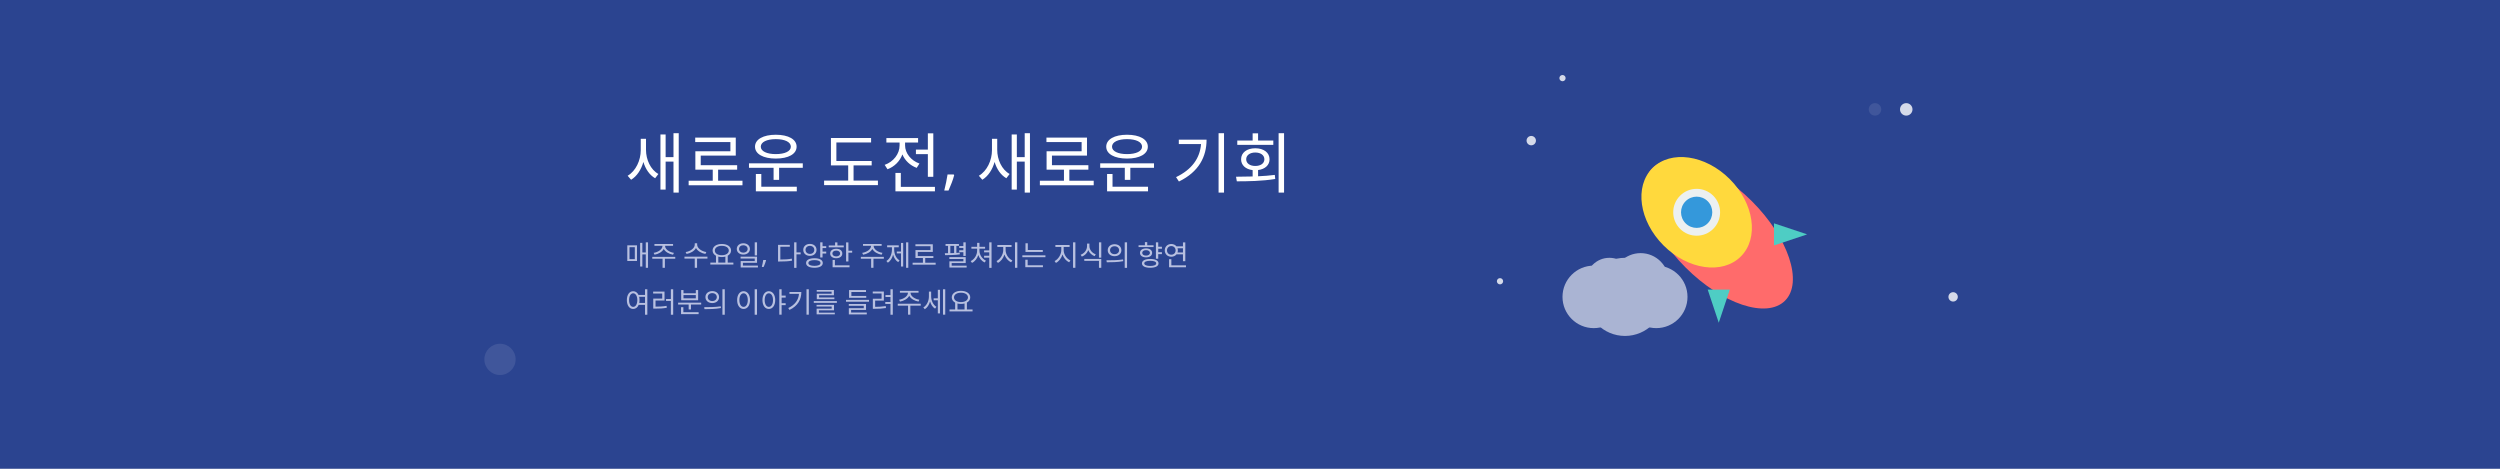
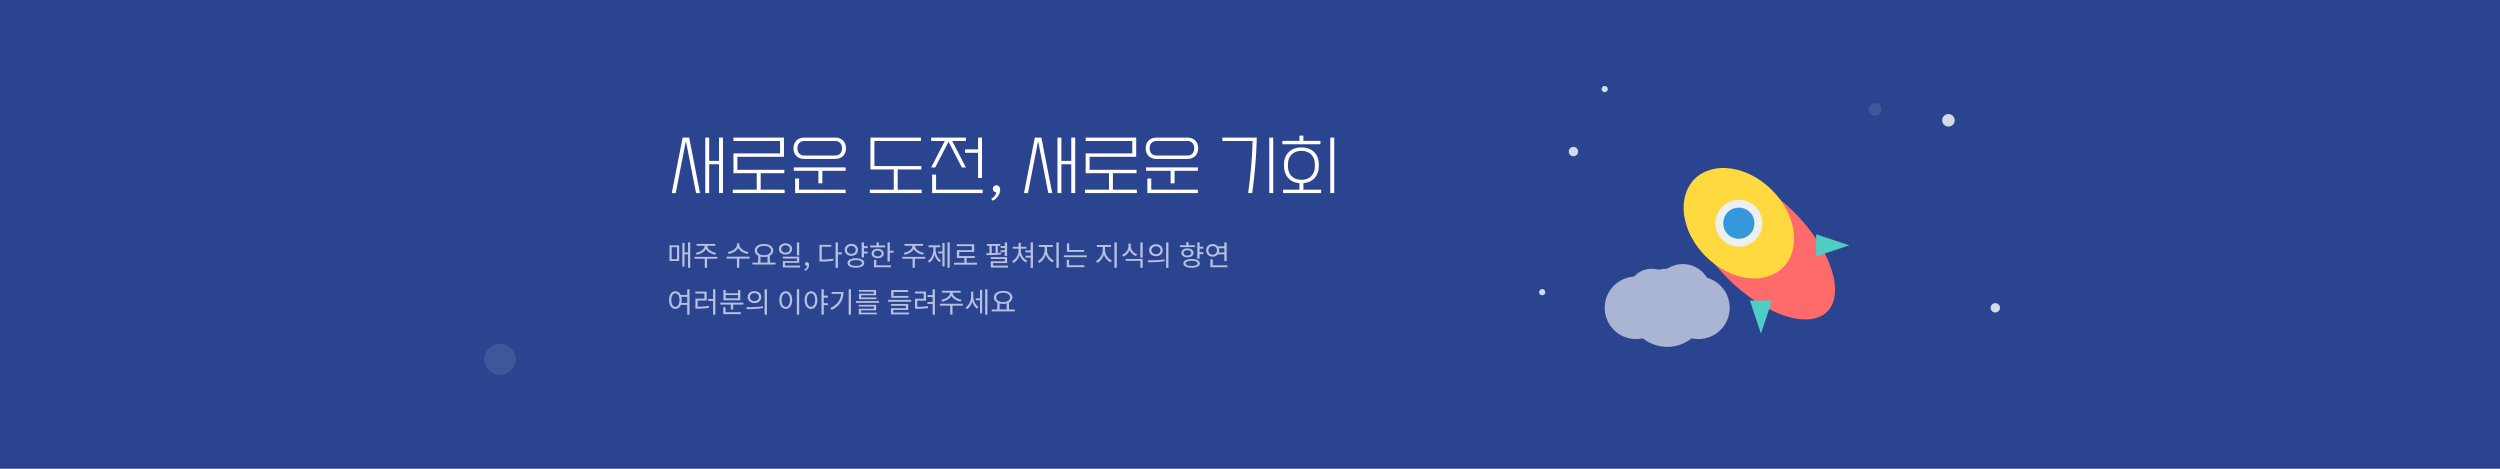
- <svg xmlns="http://www.w3.org/2000/svg" viewBox="0 0 1600 300" style="width:100%; height:auto; display:block;">
-   <rect width="1600" height="300" fill="#2b4490" />
-   <circle cx="1200" cy="70" r="4" fill="rgba(255,255,255,0.1)" />
-   <circle cx="320" cy="230" r="10" fill="rgba(255,255,255,0.1)" />
-   <text x="400" y="120" font-family="Noto Sans KR, sans-serif" font-size="42" font-weight="300" fill="white">새로운 도전, 새로운 기회</text>
-   <text x="400" y="170" font-family="Noto Sans KR, sans-serif" font-size="18" fill="#B8C0E0">매주 수요일, 다양한 주제로 펼쳐지는 지식의 향연</text>
-   <text x="400" y="200" font-family="Noto Sans KR, sans-serif" font-size="18" fill="#B8C0E0">여러분의 이야기를 들려주세요</text>
-   <g transform="translate(1000, 150)">
-     <g transform="translate(100, 0) rotate(-45)">
-       <ellipse cx="0" cy="0" rx="30" ry="60" fill="#FF6B6B" />
-       <ellipse cx="0" cy="-20" rx="30" ry="40" fill="#FFD93D" />
-       <path d="M-30 20 L-40 40 L-20 30 Z" fill="#4ECDC4" />
-       <path d="M30 20 L40 40 L20 30 Z" fill="#4ECDC4" />
-       <circle cx="0" cy="-20" r="15" fill="#ECF0F1" />
-       <circle cx="0" cy="-20" r="10" fill="#3498DB" />
+ <svg xmlns="http://www.w3.org/2000/svg" viewBox="0 0 1600 300" fill="none">
+   <g clip-path="url(#clip0_3298_16966)">
+     <path d="M1600 0H0V300H1600V0Z" fill="#2B4490" />
+     <path d="M1200 74C1202.21 74 1204 72.209 1204 70C1204 67.791 1202.21 66 1200 66C1197.79 66 1196 67.791 1196 70C1196 72.209 1197.79 74 1200 74Z" fill="white" fill-opacity="0.1" />
+     <path d="M320 240C325.523 240 330 235.523 330 230C330 224.477 325.523 220 320 220C314.477 220 310 224.477 310 230C310 235.523 314.477 240 320 240Z" fill="white" fill-opacity="0.1" />
+     <path d="M451.36 123.578V88.046H453.88V102.956H460.18V88.046H462.7V123.578H460.18V105.14H453.88V123.578H451.36ZM441.07 88.046L448 123.578H445.48L438.97 90.23L432.46 123.578H429.94L436.87 88.046H441.07ZM469.407 110.852V98.168H499.227V90.23H469.407V88.046H501.747V100.352H471.927V108.668H501.957V110.852H486.837V121.394H502.167V123.578H468.987V121.394H484.317V110.852H469.407ZM507.824 94.892C507.824 90.608 510.722 88.046 514.754 88.046H534.494C538.526 88.046 541.424 90.608 541.424 94.892C541.424 99.176 538.526 101.738 534.494 101.738H514.754C510.722 101.738 507.824 99.176 507.824 94.892ZM510.344 94.892C510.344 97.538 511.856 99.554 514.754 99.554H534.494C537.392 99.554 538.904 97.538 538.904 94.892C538.904 92.246 537.392 90.23 534.494 90.23H514.754C511.856 90.23 510.344 92.246 510.344 94.892ZM508.034 107.114H541.214V109.298H526.304V117.32H523.784V109.298H508.034V107.114ZM511.394 114.254V121.394H541.214V123.578H508.874V114.254H511.394ZM557.098 108.458V88.046H589.438V90.23H559.618V106.274H589.648V108.458H574.528V121.394H589.858V123.578H556.678V121.394H572.008V108.458H557.098ZM595.935 107.198L604.671 90.23H595.935V88.046H618.195V90.23H609.417L618.195 107.198H615.591L607.065 90.692L598.539 107.198H595.935ZM625.965 113.918V97.79H617.649V95.564H625.965V88.046H628.485V113.918H625.965ZM599.085 111.734V121.394H628.905V123.578H596.565V111.734H599.085ZM637.628 118.58C638.762 118.58 639.728 119.252 640.022 120.596C640.652 123.536 638.174 127.232 635.276 128.45L634.352 127.19C636.032 126.392 637.418 124.88 637.628 123.116C636.326 123.032 635.402 122.192 635.402 120.848C635.402 119.462 636.494 118.58 637.628 118.58ZM676.782 123.578V88.046H679.302V102.956H685.602V88.046H688.122V123.578H685.602V105.14H679.302V123.578H676.782ZM666.492 88.046L673.422 123.578H670.902L664.392 90.23L657.882 123.578H655.362L662.292 88.046H666.492ZM694.829 110.852V98.168H724.649V90.23H694.829V88.046H727.169V100.352H697.349V108.668H727.379V110.852H712.259V121.394H727.589V123.578H694.409V121.394H709.739V110.852H694.829ZM733.246 94.892C733.246 90.608 736.144 88.046 740.176 88.046H759.916C763.948 88.046 766.846 90.608 766.846 94.892C766.846 99.176 763.948 101.738 759.916 101.738H740.176C736.144 101.738 733.246 99.176 733.246 94.892ZM735.766 94.892C735.766 97.538 737.278 99.554 740.176 99.554H759.916C762.814 99.554 764.326 97.538 764.326 94.892C764.326 92.246 762.814 90.23 759.916 90.23H740.176C737.278 90.23 735.766 92.246 735.766 94.892ZM733.456 107.114H766.636V109.298H751.726V117.32H749.206V109.298H733.456V107.114ZM736.816 114.254V121.394H766.636V123.578H734.296V114.254H736.816ZM812.34 123.578V88.046H814.86V123.578H812.34ZM801.42 123.578H798.816C800.37 111.986 801.462 100.688 801.672 90.23H782.31V88.046H804.36C804.066 100.688 802.974 111.986 801.42 123.578ZM820.727 90.146H831.647V86.786H834.167V90.146H845.087V92.33H820.727V90.146ZM851.387 123.578V88.046H853.907V123.578H851.387ZM821.777 105.056C821.777 98.924 825.893 94.346 832.907 94.346C839.921 94.346 844.037 98.924 844.037 105.056V106.568C844.037 112.322 840.383 116.69 834.167 117.236V121.394H845.507V123.578H821.147V121.394H831.647V117.236C825.389 116.69 821.777 112.322 821.777 106.568V105.056ZM832.907 115.094C838.283 115.094 841.517 111.566 841.517 106.568V105.056C841.517 100.058 838.283 96.53 832.907 96.53C827.531 96.53 824.297 100.058 824.297 105.056V106.568C824.297 111.566 827.531 115.094 832.907 115.094Z" fill="white" />
+     <path d="M440.302 155.114H441.742V171.404H440.302V155.114ZM437.71 161.558H440.842V162.8H437.71V161.558ZM436.684 155.456H438.106V170.576H436.684V155.456ZM428.476 157.004H434.686V167.03H428.476V157.004ZM433.282 158.192H429.88V165.842H433.282V158.192ZM450.975 156.734H452.271V157.418C452.271 157.994 452.157 158.54 451.929 159.056C451.701 159.572 451.383 160.052 450.975 160.496C450.567 160.928 450.093 161.312 449.553 161.648C449.013 161.984 448.431 162.272 447.807 162.512C447.195 162.74 446.559 162.908 445.899 163.016L445.323 161.828C445.899 161.756 446.457 161.624 446.997 161.432C447.549 161.228 448.065 160.988 448.545 160.712C449.025 160.436 449.445 160.124 449.805 159.776C450.177 159.428 450.465 159.056 450.669 158.66C450.873 158.252 450.975 157.838 450.975 157.418V156.734ZM451.353 156.734H452.649V157.418C452.649 157.838 452.751 158.252 452.955 158.66C453.159 159.056 453.441 159.428 453.801 159.776C454.173 160.124 454.599 160.436 455.079 160.712C455.559 160.988 456.069 161.228 456.609 161.432C457.161 161.624 457.725 161.756 458.301 161.828L457.743 163.016C457.083 162.908 456.441 162.74 455.817 162.512C455.193 162.272 454.611 161.984 454.071 161.648C453.531 161.312 453.057 160.928 452.649 160.496C452.241 160.052 451.923 159.572 451.695 159.056C451.467 158.54 451.353 157.994 451.353 157.418V156.734ZM451.047 165.194H452.523V171.386H451.047V165.194ZM444.459 164.384H459.165V165.608H444.459V164.384ZM445.845 156.122H457.761V157.328H445.845V156.122ZM471.631 155.69H472.945V156.608C472.945 157.232 472.825 157.82 472.585 158.372C472.345 158.912 472.015 159.41 471.595 159.866C471.187 160.322 470.707 160.73 470.155 161.09C469.603 161.45 469.003 161.75 468.355 161.99C467.719 162.23 467.065 162.404 466.393 162.512L465.781 161.306C466.381 161.222 466.963 161.078 467.527 160.874C468.103 160.67 468.637 160.424 469.129 160.136C469.621 159.836 470.053 159.5 470.425 159.128C470.809 158.756 471.103 158.36 471.307 157.94C471.523 157.508 471.631 157.064 471.631 156.608V155.69ZM471.883 155.69H473.179V156.608C473.179 157.064 473.287 157.502 473.503 157.922C473.719 158.342 474.013 158.738 474.385 159.11C474.769 159.482 475.207 159.818 475.699 160.118C476.191 160.418 476.719 160.67 477.283 160.874C477.859 161.078 478.441 161.222 479.029 161.306L478.435 162.512C477.763 162.404 477.109 162.23 476.473 161.99C475.837 161.738 475.237 161.432 474.673 161.072C474.121 160.712 473.635 160.304 473.215 159.848C472.807 159.392 472.483 158.894 472.243 158.354C472.003 157.802 471.883 157.22 471.883 156.608V155.69ZM471.631 165.212H473.107V171.404H471.631V165.212ZM465.043 164.276H479.749V165.518H465.043V164.276ZM485.219 163.502H486.695V168.362H485.219V163.502ZM491.231 163.502H492.725V168.362H491.231V163.502ZM481.601 168.074H496.361V169.316H481.601V168.074ZM488.945 156.14C490.097 156.14 491.117 156.314 492.005 156.662C492.893 157.01 493.589 157.496 494.093 158.12C494.609 158.744 494.867 159.482 494.867 160.334C494.867 161.174 494.609 161.912 494.093 162.548C493.589 163.172 492.893 163.658 492.005 164.006C491.117 164.342 490.097 164.51 488.945 164.51C487.805 164.51 486.785 164.342 485.885 164.006C484.997 163.658 484.301 163.172 483.797 162.548C483.293 161.912 483.041 161.174 483.041 160.334C483.041 159.482 483.293 158.744 483.797 158.12C484.301 157.496 484.997 157.01 485.885 156.662C486.785 156.314 487.805 156.14 488.945 156.14ZM488.945 157.328C488.081 157.328 487.313 157.454 486.641 157.706C485.969 157.958 485.441 158.312 485.057 158.768C484.673 159.212 484.481 159.734 484.481 160.334C484.481 160.934 484.673 161.462 485.057 161.918C485.441 162.362 485.969 162.71 486.641 162.962C487.313 163.214 488.081 163.34 488.945 163.34C489.821 163.34 490.595 163.214 491.267 162.962C491.939 162.71 492.467 162.362 492.851 161.918C493.235 161.462 493.427 160.934 493.427 160.334C493.427 159.734 493.235 159.212 492.851 158.768C492.467 158.312 491.939 157.958 491.267 157.706C490.595 157.454 489.821 157.328 488.945 157.328ZM502.732 155.708C503.548 155.708 504.268 155.864 504.892 156.176C505.528 156.476 506.026 156.896 506.386 157.436C506.746 157.976 506.926 158.606 506.926 159.326C506.926 160.034 506.746 160.664 506.386 161.216C506.026 161.756 505.528 162.176 504.892 162.476C504.268 162.776 503.548 162.926 502.732 162.926C501.928 162.926 501.208 162.776 500.572 162.476C499.936 162.176 499.432 161.756 499.06 161.216C498.7 160.664 498.52 160.034 498.52 159.326C498.52 158.606 498.7 157.976 499.06 157.436C499.432 156.896 499.936 156.476 500.572 156.176C501.208 155.864 501.928 155.708 502.732 155.708ZM502.732 156.95C502.204 156.95 501.73 157.052 501.31 157.256C500.902 157.448 500.578 157.724 500.338 158.084C500.098 158.444 499.978 158.858 499.978 159.326C499.978 159.794 500.098 160.208 500.338 160.568C500.578 160.916 500.902 161.192 501.31 161.396C501.73 161.6 502.204 161.702 502.732 161.702C503.26 161.702 503.728 161.6 504.136 161.396C504.556 161.192 504.886 160.916 505.126 160.568C505.366 160.208 505.486 159.794 505.486 159.326C505.486 158.858 505.366 158.444 505.126 158.084C504.886 157.724 504.556 157.448 504.136 157.256C503.728 157.052 503.26 156.95 502.732 156.95ZM510.004 155.114H511.498V163.448H510.004V155.114ZM500.968 164.258H511.498V168.2H502.462V170.648H501.022V167.084H510.022V165.446H500.968V164.258ZM501.022 169.982H512.056V171.188H501.022V169.982ZM515.168 173.42L514.772 172.448C515.336 172.196 515.78 171.854 516.104 171.422C516.428 170.99 516.584 170.498 516.572 169.946L516.392 168.47L517.202 169.676C517.082 169.808 516.95 169.904 516.806 169.964C516.674 170.012 516.53 170.036 516.374 170.036C516.05 170.036 515.768 169.934 515.528 169.73C515.288 169.526 515.168 169.244 515.168 168.884C515.168 168.524 515.288 168.242 515.528 168.038C515.78 167.834 516.074 167.732 516.41 167.732C516.842 167.732 517.178 167.906 517.418 168.254C517.67 168.59 517.796 169.058 517.796 169.658C517.796 170.522 517.556 171.278 517.076 171.926C516.608 172.574 515.972 173.072 515.168 173.42ZM534.77 155.114H536.264V171.422H534.77V155.114ZM535.922 161.54H538.928V162.782H535.922V161.54ZM524.456 166.094H525.734C526.73 166.094 527.642 166.082 528.47 166.058C529.31 166.022 530.114 165.962 530.882 165.878C531.662 165.794 532.454 165.68 533.258 165.536L533.438 166.814C532.598 166.958 531.782 167.072 530.99 167.156C530.21 167.24 529.394 167.294 528.542 167.318C527.69 167.342 526.754 167.354 525.734 167.354H524.456V166.094ZM524.456 156.698H531.998V157.922H525.932V166.67H524.456V156.698ZM552.498 157.544H555.306V158.786H552.498V157.544ZM552.498 161.018H555.306V162.26H552.498V161.018ZM544.848 156.086C545.676 156.086 546.408 156.248 547.044 156.572C547.68 156.896 548.178 157.346 548.538 157.922C548.91 158.498 549.096 159.164 549.096 159.92C549.096 160.688 548.91 161.36 548.538 161.936C548.178 162.5 547.68 162.944 547.044 163.268C546.408 163.592 545.676 163.754 544.848 163.754C544.044 163.754 543.318 163.592 542.67 163.268C542.034 162.944 541.53 162.5 541.158 161.936C540.786 161.36 540.6 160.688 540.6 159.92C540.6 159.164 540.786 158.498 541.158 157.922C541.53 157.346 542.034 156.896 542.67 156.572C543.318 156.248 544.044 156.086 544.848 156.086ZM544.848 157.346C544.32 157.346 543.846 157.46 543.426 157.688C543.006 157.904 542.67 158.204 542.418 158.588C542.178 158.972 542.058 159.416 542.058 159.92C542.058 160.436 542.178 160.886 542.418 161.27C542.67 161.654 543.006 161.954 543.426 162.17C543.846 162.386 544.32 162.494 544.848 162.494C545.388 162.494 545.868 162.386 546.288 162.17C546.708 161.954 547.038 161.654 547.278 161.27C547.53 160.886 547.656 160.436 547.656 159.92C547.656 159.416 547.53 158.972 547.278 158.588C547.038 158.204 546.708 157.904 546.288 157.688C545.868 157.46 545.388 157.346 544.848 157.346ZM551.454 155.114H552.948V164.762H551.454V155.114ZM547.764 165.266C548.856 165.266 549.804 165.392 550.608 165.644C551.412 165.884 552.03 166.232 552.462 166.688C552.894 167.132 553.11 167.678 553.11 168.326C553.11 168.962 552.894 169.508 552.462 169.964C552.03 170.408 551.412 170.75 550.608 170.99C549.804 171.242 548.856 171.368 547.764 171.368C546.66 171.368 545.706 171.242 544.902 170.99C544.098 170.75 543.48 170.408 543.048 169.964C542.616 169.508 542.4 168.962 542.4 168.326C542.4 167.678 542.616 167.132 543.048 166.688C543.48 166.232 544.098 165.884 544.902 165.644C545.706 165.392 546.66 165.266 547.764 165.266ZM547.764 166.472C546.96 166.472 546.264 166.544 545.676 166.688C545.1 166.832 544.656 167.042 544.344 167.318C544.032 167.594 543.876 167.93 543.876 168.326C543.876 168.71 544.032 169.04 544.344 169.316C544.656 169.592 545.1 169.802 545.676 169.946C546.264 170.09 546.96 170.162 547.764 170.162C548.568 170.162 549.258 170.09 549.834 169.946C550.41 169.802 550.854 169.592 551.166 169.316C551.478 169.04 551.634 168.71 551.634 168.326C551.634 167.93 551.478 167.594 551.166 167.318C550.854 167.042 550.41 166.832 549.834 166.688C549.258 166.544 548.568 166.472 547.764 166.472ZM568.013 155.132H569.507V167.336H568.013V155.132ZM569.039 160.478H571.901V161.72H569.039V160.478ZM556.907 157.112H566.519V158.318H556.907V157.112ZM561.713 159.2C562.481 159.2 563.159 159.332 563.747 159.596C564.335 159.848 564.791 160.202 565.115 160.658C565.439 161.102 565.601 161.63 565.601 162.242C565.601 162.854 565.439 163.388 565.115 163.844C564.791 164.288 564.335 164.636 563.747 164.888C563.159 165.14 562.481 165.266 561.713 165.266C560.945 165.266 560.267 165.14 559.679 164.888C559.091 164.636 558.629 164.288 558.293 163.844C557.969 163.388 557.807 162.854 557.807 162.242C557.807 161.63 557.969 161.102 558.293 160.658C558.629 160.202 559.091 159.848 559.679 159.596C560.267 159.332 560.945 159.2 561.713 159.2ZM561.713 160.37C560.981 160.37 560.387 160.544 559.931 160.892C559.475 161.228 559.247 161.678 559.247 162.242C559.247 162.806 559.475 163.256 559.931 163.592C560.387 163.928 560.981 164.096 561.713 164.096C562.457 164.096 563.051 163.928 563.495 163.592C563.951 163.256 564.179 162.806 564.179 162.242C564.179 161.678 563.951 161.228 563.495 160.892C563.051 160.544 562.457 160.37 561.713 160.37ZM560.975 155.132H562.469V157.724H560.975V155.132ZM559.373 169.82H570.227V171.044H559.373V169.82ZM559.373 166.364H560.849V170.324H559.373V166.364ZM583.971 156.734H585.267V157.418C585.267 157.994 585.153 158.54 584.925 159.056C584.697 159.572 584.379 160.052 583.971 160.496C583.563 160.928 583.089 161.312 582.549 161.648C582.009 161.984 581.427 162.272 580.803 162.512C580.191 162.74 579.555 162.908 578.895 163.016L578.319 161.828C578.895 161.756 579.453 161.624 579.993 161.432C580.545 161.228 581.061 160.988 581.541 160.712C582.021 160.436 582.441 160.124 582.801 159.776C583.173 159.428 583.461 159.056 583.665 158.66C583.869 158.252 583.971 157.838 583.971 157.418V156.734ZM584.349 156.734H585.645V157.418C585.645 157.838 585.747 158.252 585.951 158.66C586.155 159.056 586.437 159.428 586.797 159.776C587.169 160.124 587.595 160.436 588.075 160.712C588.555 160.988 589.065 161.228 589.605 161.432C590.157 161.624 590.721 161.756 591.297 161.828L590.739 163.016C590.079 162.908 589.437 162.74 588.813 162.512C588.189 162.272 587.607 161.984 587.067 161.648C586.527 161.312 586.053 160.928 585.645 160.496C585.237 160.052 584.919 159.572 584.691 159.056C584.463 158.54 584.349 157.994 584.349 157.418V156.734ZM584.043 165.194H585.519V171.386H584.043V165.194ZM577.455 164.384H592.161V165.608H577.455V164.384ZM578.841 156.122H590.757V157.328H578.841V156.122ZM606.397 155.114H607.819V171.404H606.397V155.114ZM600.457 160.964H603.589V162.188H600.457V160.964ZM603.139 155.492H604.543V170.558H603.139V155.492ZM597.343 157.652H598.495V159.722C598.495 160.61 598.411 161.48 598.243 162.332C598.075 163.172 597.829 163.964 597.505 164.708C597.181 165.44 596.785 166.106 596.317 166.706C595.849 167.294 595.321 167.774 594.733 168.146L593.815 167.03C594.571 166.574 595.207 165.962 595.723 165.194C596.251 164.426 596.653 163.568 596.929 162.62C597.205 161.672 597.343 160.706 597.343 159.722V157.652ZM597.649 157.652H598.783V159.722C598.783 160.658 598.915 161.576 599.179 162.476C599.455 163.376 599.845 164.192 600.349 164.924C600.865 165.644 601.495 166.22 602.239 166.652L601.339 167.768C600.547 167.276 599.875 166.622 599.323 165.806C598.783 164.978 598.369 164.042 598.081 162.998C597.793 161.942 597.649 160.85 597.649 159.722V157.652ZM594.265 157.022H601.699V158.246H594.265V157.022ZM610.572 168.146H625.332V169.388H610.572V168.146ZM617.178 164.672H618.654V168.668H617.178V164.672ZM612.372 156.32H623.496V161.252H613.884V164.51H612.408V160.064H622.02V157.544H612.372V156.32ZM612.408 163.88H623.874V165.104H612.408V163.88ZM643.054 155.114H644.548V163.808H643.054V155.114ZM631.642 156.158H640.21V157.364H631.642V156.158ZM631.354 163.304L631.192 162.044C632.104 162.044 633.106 162.038 634.198 162.026C635.29 162.014 636.394 161.984 637.51 161.936C638.638 161.876 639.706 161.798 640.714 161.702L640.786 162.8C639.754 162.944 638.68 163.052 637.564 163.124C636.448 163.196 635.356 163.244 634.288 163.268C633.232 163.292 632.254 163.304 631.354 163.304ZM633.244 156.95H634.702V162.584H633.244V156.95ZM637.15 156.95H638.59V162.584H637.15V156.95ZM640.39 157.472H643.9V158.678H640.39V157.472ZM640.39 160.19H643.9V161.396H640.39V160.19ZM634.072 164.582H644.548V168.362H635.566V170.72H634.108V167.228H643.072V165.752H634.072V164.582ZM634.108 170.036H645.142V171.224H634.108V170.036ZM659.612 155.114H661.088V171.422H659.612V155.114ZM656.318 160.262H660.53V161.504H656.318V160.262ZM656.318 163.664H660.53V164.888H656.318V163.664ZM651.854 158.984H653.042V160.388C653.042 161.24 652.934 162.074 652.718 162.89C652.502 163.694 652.19 164.444 651.782 165.14C651.374 165.836 650.9 166.454 650.36 166.994C649.82 167.522 649.226 167.942 648.578 168.254L647.75 167.102C648.338 166.814 648.884 166.436 649.388 165.968C649.892 165.5 650.33 164.966 650.702 164.366C651.074 163.766 651.356 163.13 651.548 162.458C651.752 161.774 651.854 161.084 651.854 160.388V158.984ZM652.142 158.984H653.33V160.388C653.33 161.06 653.432 161.72 653.636 162.368C653.852 163.016 654.146 163.628 654.518 164.204C654.89 164.768 655.328 165.278 655.832 165.734C656.348 166.19 656.906 166.556 657.506 166.832L656.66 167.984C656.012 167.684 655.412 167.276 654.86 166.76C654.308 166.244 653.828 165.65 653.42 164.978C653.012 164.306 652.694 163.58 652.466 162.8C652.25 162.02 652.142 161.216 652.142 160.388V158.984ZM648.182 157.94H656.948V159.146H648.182V157.94ZM651.854 155.42H653.348V158.606H651.854V155.42ZM668.575 157.454H669.799V160.082C669.799 160.946 669.679 161.798 669.439 162.638C669.199 163.466 668.863 164.252 668.431 164.996C668.011 165.728 667.519 166.376 666.955 166.94C666.391 167.504 665.785 167.948 665.137 168.272L664.273 167.084C664.861 166.796 665.413 166.406 665.929 165.914C666.457 165.422 666.919 164.858 667.315 164.222C667.711 163.586 668.017 162.914 668.233 162.206C668.461 161.498 668.575 160.79 668.575 160.082V157.454ZM668.881 157.454H670.087V160.082C670.087 160.766 670.195 161.45 670.411 162.134C670.639 162.806 670.951 163.442 671.347 164.042C671.755 164.63 672.217 165.152 672.733 165.608C673.261 166.064 673.825 166.424 674.425 166.688L673.597 167.876C672.937 167.564 672.319 167.144 671.743 166.616C671.167 166.088 670.663 165.482 670.231 164.798C669.811 164.102 669.481 163.358 669.241 162.566C669.001 161.762 668.881 160.934 668.881 160.082V157.454ZM664.795 156.788H673.885V158.03H664.795V156.788ZM676.099 155.114H677.593V171.404H676.099V155.114ZM682.812 160.01H693.882V161.216H682.812V160.01ZM680.814 163.394H695.574V164.618H680.814V163.394ZM682.812 155.708H684.288V160.622H682.812V155.708ZM682.704 169.784H693.972V171.008H682.704V169.784ZM682.704 166.256H684.198V170.108H682.704V166.256ZM705.718 157.454H706.942V160.082C706.942 160.946 706.822 161.798 706.582 162.638C706.342 163.466 706.006 164.252 705.574 164.996C705.154 165.728 704.662 166.376 704.098 166.94C703.534 167.504 702.928 167.948 702.28 168.272L701.416 167.084C702.004 166.796 702.556 166.406 703.072 165.914C703.6 165.422 704.062 164.858 704.458 164.222C704.854 163.586 705.16 162.914 705.376 162.206C705.604 161.498 705.718 160.79 705.718 160.082V157.454ZM706.024 157.454H707.23V160.082C707.23 160.766 707.338 161.45 707.554 162.134C707.782 162.806 708.094 163.442 708.49 164.042C708.898 164.63 709.36 165.152 709.876 165.608C710.404 166.064 710.968 166.424 711.568 166.688L710.74 167.876C710.08 167.564 709.462 167.144 708.886 166.616C708.31 166.088 707.806 165.482 707.374 164.798C706.954 164.102 706.624 163.358 706.384 162.566C706.144 161.762 706.024 160.934 706.024 160.082V157.454ZM701.938 156.788H711.028V158.03H701.938V156.788ZM713.242 155.114H714.736V171.404H713.242V155.114ZM722.204 155.888H723.446V157.472C723.446 158.504 723.254 159.47 722.87 160.37C722.498 161.27 721.964 162.056 721.268 162.728C720.584 163.388 719.786 163.892 718.874 164.24L718.118 163.052C718.73 162.824 719.282 162.524 719.774 162.152C720.278 161.768 720.71 161.33 721.07 160.838C721.442 160.346 721.724 159.812 721.916 159.236C722.108 158.66 722.204 158.072 722.204 157.472V155.888ZM722.474 155.888H723.716V157.472C723.716 158.06 723.812 158.624 724.004 159.164C724.208 159.704 724.49 160.208 724.85 160.676C725.21 161.144 725.636 161.558 726.128 161.918C726.632 162.278 727.184 162.56 727.784 162.764L727.046 163.952C726.146 163.616 725.348 163.136 724.652 162.512C723.968 161.876 723.434 161.126 723.05 160.262C722.666 159.398 722.474 158.468 722.474 157.472V155.888ZM720.44 165.734H731.312V171.404H729.818V166.958H720.44V165.734ZM729.818 155.114H731.312V164.906H729.818V155.114ZM739.807 156.302C740.659 156.302 741.409 156.464 742.057 156.788C742.717 157.1 743.233 157.544 743.605 158.12C743.977 158.696 744.163 159.368 744.163 160.136C744.163 160.892 743.977 161.564 743.605 162.152C743.233 162.728 742.717 163.178 742.057 163.502C741.409 163.814 740.659 163.97 739.807 163.97C738.967 163.97 738.217 163.814 737.557 163.502C736.897 163.178 736.375 162.728 735.991 162.152C735.619 161.564 735.433 160.892 735.433 160.136C735.433 159.368 735.619 158.696 735.991 158.12C736.375 157.544 736.897 157.1 737.557 156.788C738.217 156.464 738.967 156.302 739.807 156.302ZM739.807 157.598C739.255 157.598 738.757 157.706 738.313 157.922C737.881 158.126 737.539 158.42 737.287 158.804C737.035 159.188 736.909 159.632 736.909 160.136C736.909 160.64 737.035 161.084 737.287 161.468C737.539 161.852 737.881 162.152 738.313 162.368C738.757 162.572 739.255 162.674 739.807 162.674C740.371 162.674 740.869 162.572 741.301 162.368C741.733 162.152 742.075 161.852 742.327 161.468C742.579 161.084 742.705 160.64 742.705 160.136C742.705 159.632 742.579 159.188 742.327 158.804C742.075 158.42 741.733 158.126 741.301 157.922C740.869 157.706 740.371 157.598 739.807 157.598ZM746.305 155.114H747.799V171.422H746.305V155.114ZM734.821 167.858L734.623 166.598C735.619 166.598 736.711 166.592 737.899 166.58C739.087 166.556 740.311 166.508 741.571 166.436C742.843 166.352 744.067 166.22 745.243 166.04L745.369 167.138C744.145 167.366 742.903 167.534 741.643 167.642C740.395 167.738 739.189 167.798 738.025 167.822C736.861 167.846 735.793 167.858 734.821 167.858ZM767.303 157.922H770.111V159.164H767.303V157.922ZM767.303 161.396H770.111V162.638H767.303V161.396ZM766.259 155.114H767.753V165.608H766.259V155.114ZM762.641 165.734C763.733 165.734 764.675 165.848 765.467 166.076C766.259 166.292 766.865 166.61 767.285 167.03C767.717 167.45 767.933 167.96 767.933 168.56C767.933 169.148 767.717 169.652 767.285 170.072C766.865 170.492 766.259 170.81 765.467 171.026C764.675 171.254 763.733 171.368 762.641 171.368C761.537 171.368 760.589 171.254 759.797 171.026C759.017 170.81 758.411 170.492 757.979 170.072C757.547 169.652 757.331 169.148 757.331 168.56C757.331 167.96 757.547 167.45 757.979 167.03C758.411 166.61 759.017 166.292 759.797 166.076C760.589 165.848 761.537 165.734 762.641 165.734ZM762.641 166.904C761.441 166.904 760.499 167.048 759.815 167.336C759.143 167.624 758.807 168.032 758.807 168.56C758.807 169.088 759.143 169.496 759.815 169.784C760.499 170.072 761.441 170.216 762.641 170.216C763.829 170.216 764.759 170.072 765.431 169.784C766.115 169.496 766.457 169.088 766.457 168.56C766.457 168.032 766.115 167.624 765.431 167.336C764.759 167.048 763.829 166.904 762.641 166.904ZM755.153 156.95H764.765V158.138H755.153V156.95ZM759.959 158.966C760.739 158.966 761.417 159.086 761.993 159.326C762.581 159.566 763.037 159.902 763.361 160.334C763.685 160.754 763.847 161.258 763.847 161.846C763.847 162.422 763.685 162.926 763.361 163.358C763.037 163.79 762.581 164.126 761.993 164.366C761.417 164.594 760.739 164.708 759.959 164.708C759.179 164.708 758.495 164.594 757.907 164.366C757.331 164.126 756.875 163.79 756.539 163.358C756.215 162.926 756.053 162.422 756.053 161.846C756.053 161.258 756.215 160.754 756.539 160.334C756.875 159.902 757.331 159.566 757.907 159.326C758.495 159.086 759.179 158.966 759.959 158.966ZM759.959 160.1C759.215 160.1 758.615 160.262 758.159 160.586C757.715 160.898 757.493 161.318 757.493 161.846C757.493 162.374 757.715 162.794 758.159 163.106C758.615 163.418 759.215 163.574 759.959 163.574C760.691 163.574 761.285 163.418 761.741 163.106C762.197 162.794 762.425 162.374 762.425 161.846C762.425 161.318 762.197 160.898 761.741 160.586C761.285 160.262 760.691 160.1 759.959 160.1ZM759.221 154.988H760.715V157.616H759.221V154.988ZM779.199 157.67H784.095V158.894H779.199V157.67ZM779.199 161.558H784.095V162.782H779.199V161.558ZM783.573 155.132H785.067V167.156H783.573V155.132ZM774.681 169.82H785.517V171.044H774.681V169.82ZM774.681 165.914H776.157V170.342H774.681V165.914ZM776.121 156.158C776.913 156.158 777.621 156.332 778.245 156.68C778.881 157.028 779.379 157.508 779.739 158.12C780.111 158.732 780.297 159.434 780.297 160.226C780.297 161.03 780.111 161.738 779.739 162.35C779.379 162.962 778.881 163.442 778.245 163.79C777.621 164.138 776.913 164.312 776.121 164.312C775.317 164.312 774.597 164.138 773.961 163.79C773.337 163.442 772.839 162.962 772.467 162.35C772.107 161.738 771.927 161.03 771.927 160.226C771.927 159.434 772.107 158.732 772.467 158.12C772.839 157.508 773.337 157.028 773.961 156.68C774.597 156.332 775.317 156.158 776.121 156.158ZM776.121 157.49C775.593 157.49 775.119 157.61 774.699 157.85C774.279 158.078 773.949 158.402 773.709 158.822C773.469 159.23 773.349 159.704 773.349 160.244C773.349 160.772 773.469 161.246 773.709 161.666C773.949 162.086 774.279 162.416 774.699 162.656C775.119 162.884 775.593 162.998 776.121 162.998C776.637 162.998 777.105 162.884 777.525 162.656C777.945 162.416 778.275 162.086 778.515 161.666C778.755 161.246 778.875 160.772 778.875 160.244C778.875 159.704 778.755 159.23 778.515 158.822C778.275 158.402 777.945 158.078 777.525 157.85C777.105 157.61 776.637 157.49 776.121 157.49Z" fill="#B8C0E0" />
+     <path d="M435.226 188.75H440.158V189.974H435.226V188.75ZM435.226 193.898H440.158V195.122H435.226V193.898ZM432.238 186.374C433.03 186.374 433.732 186.608 434.344 187.076C434.956 187.532 435.43 188.186 435.766 189.038C436.114 189.89 436.288 190.892 436.288 192.044C436.288 193.196 436.114 194.198 435.766 195.05C435.43 195.902 434.956 196.562 434.344 197.03C433.732 197.498 433.03 197.732 432.238 197.732C431.458 197.732 430.756 197.498 430.132 197.03C429.52 196.562 429.04 195.902 428.692 195.05C428.356 194.198 428.188 193.196 428.188 192.044C428.188 190.892 428.356 189.89 428.692 189.038C429.04 188.186 429.52 187.532 430.132 187.076C430.756 186.608 431.458 186.374 432.238 186.374ZM432.238 187.706C431.722 187.706 431.266 187.886 430.87 188.246C430.474 188.594 430.162 189.098 429.934 189.758C429.718 190.406 429.61 191.168 429.61 192.044C429.61 192.92 429.718 193.688 429.934 194.348C430.162 194.996 430.474 195.5 430.87 195.86C431.266 196.22 431.722 196.4 432.238 196.4C432.766 196.4 433.228 196.22 433.624 195.86C434.02 195.5 434.326 194.996 434.542 194.348C434.77 193.688 434.884 192.92 434.884 192.044C434.884 191.168 434.77 190.406 434.542 189.758C434.326 189.098 434.02 188.594 433.624 188.246C433.228 187.886 432.766 187.706 432.238 187.706ZM439.816 185.114H441.292V201.422H439.816V185.114ZM456.357 185.114H457.833V201.422H456.357V185.114ZM453.261 191.36H456.717V192.602H453.261V191.36ZM445.071 196.256H446.313C447.273 196.256 448.155 196.244 448.959 196.22C449.763 196.196 450.543 196.148 451.299 196.076C452.055 196.004 452.829 195.89 453.621 195.734L453.747 196.976C452.931 197.12 452.139 197.234 451.371 197.318C450.615 197.39 449.823 197.444 448.995 197.48C448.179 197.504 447.285 197.516 446.313 197.516H445.071V196.256ZM445.017 186.626H452.289V192.332H446.547V196.652H445.071V191.108H450.831V187.85H445.017V186.626ZM460.999 193.718H475.759V194.924H460.999V193.718ZM467.731 194.33H469.225V198.074H467.731V194.33ZM462.871 199.82H474.121V201.044H462.871V199.82ZM462.871 196.616H464.347V200.27H462.871V196.616ZM462.961 185.636H464.437V187.706H472.321V185.636H473.797V192.152H462.961V185.636ZM464.437 188.858V190.946H472.321V188.858H464.437ZM482.85 186.302C483.702 186.302 484.452 186.464 485.1 186.788C485.76 187.1 486.276 187.544 486.648 188.12C487.02 188.696 487.206 189.368 487.206 190.136C487.206 190.892 487.02 191.564 486.648 192.152C486.276 192.728 485.76 193.178 485.1 193.502C484.452 193.814 483.702 193.97 482.85 193.97C482.01 193.97 481.26 193.814 480.6 193.502C479.94 193.178 479.418 192.728 479.034 192.152C478.662 191.564 478.476 190.892 478.476 190.136C478.476 189.368 478.662 188.696 479.034 188.12C479.418 187.544 479.94 187.1 480.6 186.788C481.26 186.464 482.01 186.302 482.85 186.302ZM482.85 187.598C482.298 187.598 481.8 187.706 481.356 187.922C480.924 188.126 480.582 188.42 480.33 188.804C480.078 189.188 479.952 189.632 479.952 190.136C479.952 190.64 480.078 191.084 480.33 191.468C480.582 191.852 480.924 192.152 481.356 192.368C481.8 192.572 482.298 192.674 482.85 192.674C483.414 192.674 483.912 192.572 484.344 192.368C484.776 192.152 485.118 191.852 485.37 191.468C485.622 191.084 485.748 190.64 485.748 190.136C485.748 189.632 485.622 189.188 485.37 188.804C485.118 188.42 484.776 188.126 484.344 187.922C483.912 187.706 483.414 187.598 482.85 187.598ZM489.348 185.114H490.842V201.422H489.348V185.114ZM477.864 197.858L477.666 196.598C478.662 196.598 479.754 196.592 480.942 196.58C482.13 196.556 483.354 196.508 484.614 196.436C485.886 196.352 487.11 196.22 488.286 196.04L488.412 197.138C487.188 197.366 485.946 197.534 484.686 197.642C483.438 197.738 482.232 197.798 481.068 197.822C479.904 197.846 478.836 197.858 477.864 197.858ZM509.986 185.114H511.48V201.422H509.986V185.114ZM502.894 186.374C503.698 186.374 504.406 186.608 505.018 187.076C505.642 187.532 506.128 188.186 506.476 189.038C506.836 189.89 507.016 190.892 507.016 192.044C507.016 193.196 506.836 194.198 506.476 195.05C506.128 195.902 505.642 196.562 505.018 197.03C504.406 197.498 503.698 197.732 502.894 197.732C502.09 197.732 501.376 197.498 500.752 197.03C500.128 196.562 499.636 195.902 499.276 195.05C498.928 194.198 498.754 193.196 498.754 192.044C498.754 190.892 498.928 189.89 499.276 189.038C499.636 188.186 500.128 187.532 500.752 187.076C501.376 186.608 502.09 186.374 502.894 186.374ZM502.894 187.706C502.354 187.706 501.88 187.886 501.472 188.246C501.076 188.594 500.764 189.098 500.536 189.758C500.308 190.406 500.194 191.168 500.194 192.044C500.194 192.92 500.308 193.688 500.536 194.348C500.764 194.996 501.076 195.5 501.472 195.86C501.88 196.22 502.354 196.4 502.894 196.4C503.422 196.4 503.884 196.22 504.28 195.86C504.688 195.5 505.006 194.996 505.234 194.348C505.462 193.688 505.576 192.92 505.576 192.044C505.576 191.168 505.462 190.406 505.234 189.758C505.006 189.098 504.688 188.594 504.28 188.246C503.884 187.886 503.422 187.706 502.894 187.706ZM519.038 186.374C519.842 186.374 520.55 186.608 521.162 187.076C521.774 187.532 522.254 188.186 522.602 189.038C522.95 189.89 523.124 190.892 523.124 192.044C523.124 193.196 522.95 194.198 522.602 195.05C522.254 195.902 521.774 196.562 521.162 197.03C520.55 197.498 519.842 197.732 519.038 197.732C518.246 197.732 517.538 197.498 516.914 197.03C516.302 196.562 515.822 195.902 515.474 195.05C515.126 194.198 514.952 193.196 514.952 192.044C514.952 190.892 515.126 189.89 515.474 189.038C515.822 188.186 516.302 187.532 516.914 187.076C517.538 186.608 518.246 186.374 519.038 186.374ZM519.038 187.706C518.522 187.706 518.06 187.886 517.652 188.246C517.256 188.594 516.944 189.098 516.716 189.758C516.488 190.406 516.374 191.168 516.374 192.044C516.374 192.92 516.488 193.688 516.716 194.348C516.944 194.996 517.256 195.5 517.652 195.86C518.06 196.22 518.528 196.4 519.056 196.4C519.572 196.4 520.028 196.22 520.424 195.86C520.832 195.5 521.144 194.996 521.36 194.348C521.588 193.688 521.702 192.92 521.702 192.044C521.702 191.168 521.588 190.406 521.36 189.758C521.144 189.098 520.832 188.594 520.424 188.246C520.028 187.886 519.566 187.706 519.038 187.706ZM526.814 189.2H529.82V190.46H526.814V189.2ZM526.814 194.06H529.82V195.302H526.814V194.06ZM525.734 185.114H527.228V201.404H525.734V185.114ZM543.139 185.114H544.633V201.404H543.139V185.114ZM538.369 186.878H539.845C539.845 188.054 539.701 189.188 539.413 190.28C539.137 191.372 538.699 192.41 538.099 193.394C537.499 194.366 536.719 195.272 535.759 196.112C534.799 196.952 533.635 197.702 532.267 198.362L531.475 197.156C533.047 196.4 534.343 195.518 535.363 194.51C536.383 193.502 537.139 192.38 537.631 191.144C538.123 189.896 538.369 188.552 538.369 187.112V186.878ZM532.231 186.878H538.999V188.084H532.231V186.878ZM547.818 192.674H562.578V193.826H547.818V192.674ZM549.582 195.122H560.742V198.596H551.094V200.504H549.618V197.57H559.266V196.202H549.582V195.122ZM549.618 200.108H561.264V201.188H549.618V200.108ZM549.69 185.6H560.688V188.984H551.202V190.748H549.726V187.976H559.212V186.662H549.69V185.6ZM549.726 190.388H560.976V191.468H549.726V190.388ZM568.42 191.918H583.144V193.124H568.42V191.918ZM570.382 189.398H581.38V190.604H570.382V189.398ZM570.382 185.654H581.218V186.86H571.858V190.352H570.382V185.654ZM570.202 194.546H581.236V198.362H571.696V200.414H570.238V197.246H579.778V195.716H570.202V194.546ZM570.238 200.018H581.722V201.206H570.238V200.018ZM596.876 185.114H598.352V201.422H596.876V185.114ZM593.672 188.822H597.272V190.064H593.672V188.822ZM585.59 196.382H586.796C587.648 196.382 588.452 196.37 589.208 196.346C589.964 196.31 590.72 196.262 591.476 196.202C592.244 196.13 593.042 196.028 593.87 195.896L593.996 197.138C593.144 197.27 592.328 197.372 591.548 197.444C590.78 197.516 590.012 197.564 589.244 197.588C588.476 197.612 587.66 197.624 586.796 197.624H585.59V196.382ZM585.536 186.59H592.646V192.422H587.066V196.67H585.59V191.198H591.188V187.814H585.536V186.59ZM593.564 193.268H597.164V194.51H593.564V193.268ZM608.053 186.734H609.349V187.418C609.349 187.994 609.235 188.54 609.007 189.056C608.779 189.572 608.461 190.052 608.053 190.496C607.645 190.928 607.171 191.312 606.631 191.648C606.091 191.984 605.509 192.272 604.885 192.512C604.273 192.74 603.637 192.908 602.977 193.016L602.401 191.828C602.977 191.756 603.535 191.624 604.075 191.432C604.627 191.228 605.143 190.988 605.623 190.712C606.103 190.436 606.523 190.124 606.883 189.776C607.255 189.428 607.543 189.056 607.747 188.66C607.951 188.252 608.053 187.838 608.053 187.418V186.734ZM608.431 186.734H609.727V187.418C609.727 187.838 609.829 188.252 610.033 188.66C610.237 189.056 610.519 189.428 610.879 189.776C611.251 190.124 611.677 190.436 612.157 190.712C612.637 190.988 613.147 191.228 613.687 191.432C614.239 191.624 614.803 191.756 615.379 191.828L614.821 193.016C614.161 192.908 613.519 192.74 612.895 192.512C612.271 192.272 611.689 191.984 611.149 191.648C610.609 191.312 610.135 190.928 609.727 190.496C609.319 190.052 609.001 189.572 608.773 189.056C608.545 188.54 608.431 187.994 608.431 187.418V186.734ZM608.125 195.194H609.601V201.386H608.125V195.194ZM601.537 194.384H616.243V195.608H601.537V194.384ZM602.923 186.122H614.839V187.328H602.923V186.122ZM624.503 190.946H627.635V192.188H624.503V190.946ZM621.479 186.644H622.649V189.758C622.649 190.598 622.559 191.426 622.379 192.242C622.211 193.058 621.959 193.826 621.623 194.546C621.299 195.266 620.903 195.914 620.435 196.49C619.967 197.066 619.439 197.534 618.851 197.894L617.915 196.778C618.467 196.442 618.965 196.022 619.409 195.518C619.853 195.014 620.225 194.45 620.525 193.826C620.837 193.19 621.071 192.53 621.227 191.846C621.395 191.15 621.479 190.454 621.479 189.758V186.644ZM621.767 186.644H622.919V189.704C622.919 190.352 622.991 191.006 623.135 191.666C623.291 192.314 623.507 192.938 623.783 193.538C624.071 194.126 624.425 194.666 624.845 195.158C625.265 195.65 625.739 196.058 626.267 196.382L625.421 197.534C624.833 197.174 624.311 196.718 623.855 196.166C623.399 195.602 623.015 194.972 622.703 194.276C622.391 193.568 622.157 192.824 622.001 192.044C621.845 191.264 621.767 190.484 621.767 189.704V186.644ZM630.497 185.114H631.937V201.404H630.497V185.114ZM627.185 185.456H628.589V200.576H627.185V185.456ZM638.272 193.502H639.748V198.362H638.272V193.502ZM644.284 193.502H645.778V198.362H644.284V193.502ZM634.654 198.074H649.414V199.316H634.654V198.074ZM641.998 186.14C643.15 186.14 644.17 186.314 645.058 186.662C645.946 187.01 646.642 187.496 647.146 188.12C647.662 188.744 647.92 189.482 647.92 190.334C647.92 191.174 647.662 191.912 647.146 192.548C646.642 193.172 645.946 193.658 645.058 194.006C644.17 194.342 643.15 194.51 641.998 194.51C640.858 194.51 639.838 194.342 638.938 194.006C638.05 193.658 637.354 193.172 636.85 192.548C636.346 191.912 636.094 191.174 636.094 190.334C636.094 189.482 636.346 188.744 636.85 188.12C637.354 187.496 638.05 187.01 638.938 186.662C639.838 186.314 640.858 186.14 641.998 186.14ZM641.998 187.328C641.134 187.328 640.366 187.454 639.694 187.706C639.022 187.958 638.494 188.312 638.11 188.768C637.726 189.212 637.534 189.734 637.534 190.334C637.534 190.934 637.726 191.462 638.11 191.918C638.494 192.362 639.022 192.71 639.694 192.962C640.366 193.214 641.134 193.34 641.998 193.34C642.874 193.34 643.648 193.214 644.32 192.962C644.992 192.71 645.52 192.362 645.904 191.918C646.288 191.462 646.48 190.934 646.48 190.334C646.48 189.734 646.288 189.212 645.904 188.768C645.52 188.312 644.992 187.958 644.32 187.706C643.648 187.454 642.874 187.328 641.998 187.328Z" fill="#B8C0E0" />
+     <path d="M1169.43 199.427C1181.14 187.711 1171.64 159.219 1148.21 135.787C1124.78 112.356 1096.29 102.858 1084.57 114.574C1072.86 126.29 1082.35 154.782 1105.79 178.214C1129.22 201.645 1157.71 211.142 1169.43 199.427Z" fill="#FF6B6B" />
+     <path d="M1141.14 171.142C1152.86 159.427 1149.69 137.266 1134.07 121.645C1118.45 106.024 1096.29 102.858 1084.57 114.574C1072.86 126.29 1076.02 148.45 1091.64 164.071C1107.26 179.692 1129.43 182.858 1141.14 171.142Z" fill="#FFD93D" />
+     <path d="M1119.93 192.355L1127 213.568L1134.07 192.355H1119.93Z" fill="#4ECDC4" />
+     <path d="M1162.35 149.929L1183.57 157L1162.35 164.071V149.929Z" fill="#4ECDC4" />
+     <path d="M1123.46 153.464C1129.32 147.606 1129.32 138.109 1123.46 132.251C1117.61 126.393 1108.11 126.393 1102.25 132.251C1096.39 138.109 1096.39 147.606 1102.25 153.464C1108.11 159.322 1117.61 159.322 1123.46 153.464Z" fill="#ECF0F1" />
+     <path d="M1119.93 149.928C1123.83 146.023 1123.83 139.692 1119.93 135.786C1116.02 131.881 1109.69 131.881 1105.79 135.786C1101.88 139.692 1101.88 146.023 1105.79 149.928C1109.69 153.834 1116.02 153.834 1119.93 149.928Z" fill="#3498DB" />
+     <g opacity="0.8">
+       <path d="M1007 100C1008.66 100 1010 98.657 1010 97C1010 95.343 1008.66 94 1007 94C1005.34 94 1004 95.343 1004 97C1004 98.657 1005.34 100 1007 100Z" fill="white" />
+       <path d="M1247 81C1249.21 81 1251 79.209 1251 77C1251 74.791 1249.21 73 1247 73C1244.79 73 1243 74.791 1243 77C1243 79.209 1244.79 81 1247 81Z" fill="white" />
+       <path d="M1277 200C1278.66 200 1280 198.657 1280 197C1280 195.343 1278.66 194 1277 194C1275.34 194 1274 195.343 1274 197C1274 198.657 1275.34 200 1277 200Z" fill="white" />
+       <path d="M987 189C988.105 189 989 188.105 989 187C989 185.895 988.105 185 987 185C985.895 185 985 185.895 985 187C985 188.105 985.895 189 987 189Z" fill="white" />
+       <path d="M1027 59C1028.1 59 1029 58.105 1029 57C1029 55.895 1028.1 55 1027 55C1025.9 55 1025 55.895 1025 57C1025 58.105 1025.9 59 1027 59Z" fill="white" />
    </g>
-     <g transform="translate(100, 10)" opacity="0.8">
-       <circle cx="-120" cy="-70" r="3" fill="white" />
-       <circle cx="120" cy="-90" r="4" fill="white" />
-       <circle cx="150" cy="30" r="3" fill="white" />
-       <circle cx="-140" cy="20" r="2" fill="white" />
-       <circle cx="-100" cy="-110" r="2" fill="white" />
-     </g>
-     <g transform="translate(20, 40)" opacity="0.6">
-       <circle cx="0" cy="0" r="20" fill="white" />
-       <circle cx="20" cy="0" r="25" fill="white" />
-       <circle cx="40" cy="0" r="20" fill="white" />
-       <circle cx="10" cy="-10" r="15" fill="white" />
-       <circle cx="30" cy="-10" r="18" fill="white" />
+     <g opacity="0.6">
+       <path d="M1047 217C1058.05 217 1067 208.046 1067 197C1067 185.954 1058.05 177 1047 177C1035.95 177 1027 185.954 1027 197C1027 208.046 1035.95 217 1047 217Z" fill="white" />
+       <path d="M1067 222C1080.81 222 1092 210.807 1092 197C1092 183.193 1080.81 172 1067 172C1053.19 172 1042 183.193 1042 197C1042 210.807 1053.19 222 1067 222Z" fill="white" />
+       <path d="M1087 217C1098.05 217 1107 208.046 1107 197C1107 185.954 1098.05 177 1087 177C1075.95 177 1067 185.954 1067 197C1067 208.046 1075.95 217 1087 217Z" fill="white" />
+       <path d="M1057 202C1065.28 202 1072 195.284 1072 187C1072 178.716 1065.28 172 1057 172C1048.72 172 1042 178.716 1042 187C1042 195.284 1048.72 202 1057 202Z" fill="white" />
+       <path d="M1077 205C1086.94 205 1095 196.941 1095 187C1095 177.059 1086.94 169 1077 169C1067.06 169 1059 177.059 1059 187C1059 196.941 1067.06 205 1077 205Z" fill="white" />
    </g>
  </g>
+   <defs>
+     <clipPath id="clip0_3298_16966">
+       <rect width="1600" height="300" fill="white" />
+     </clipPath>
+   </defs>
</svg>
